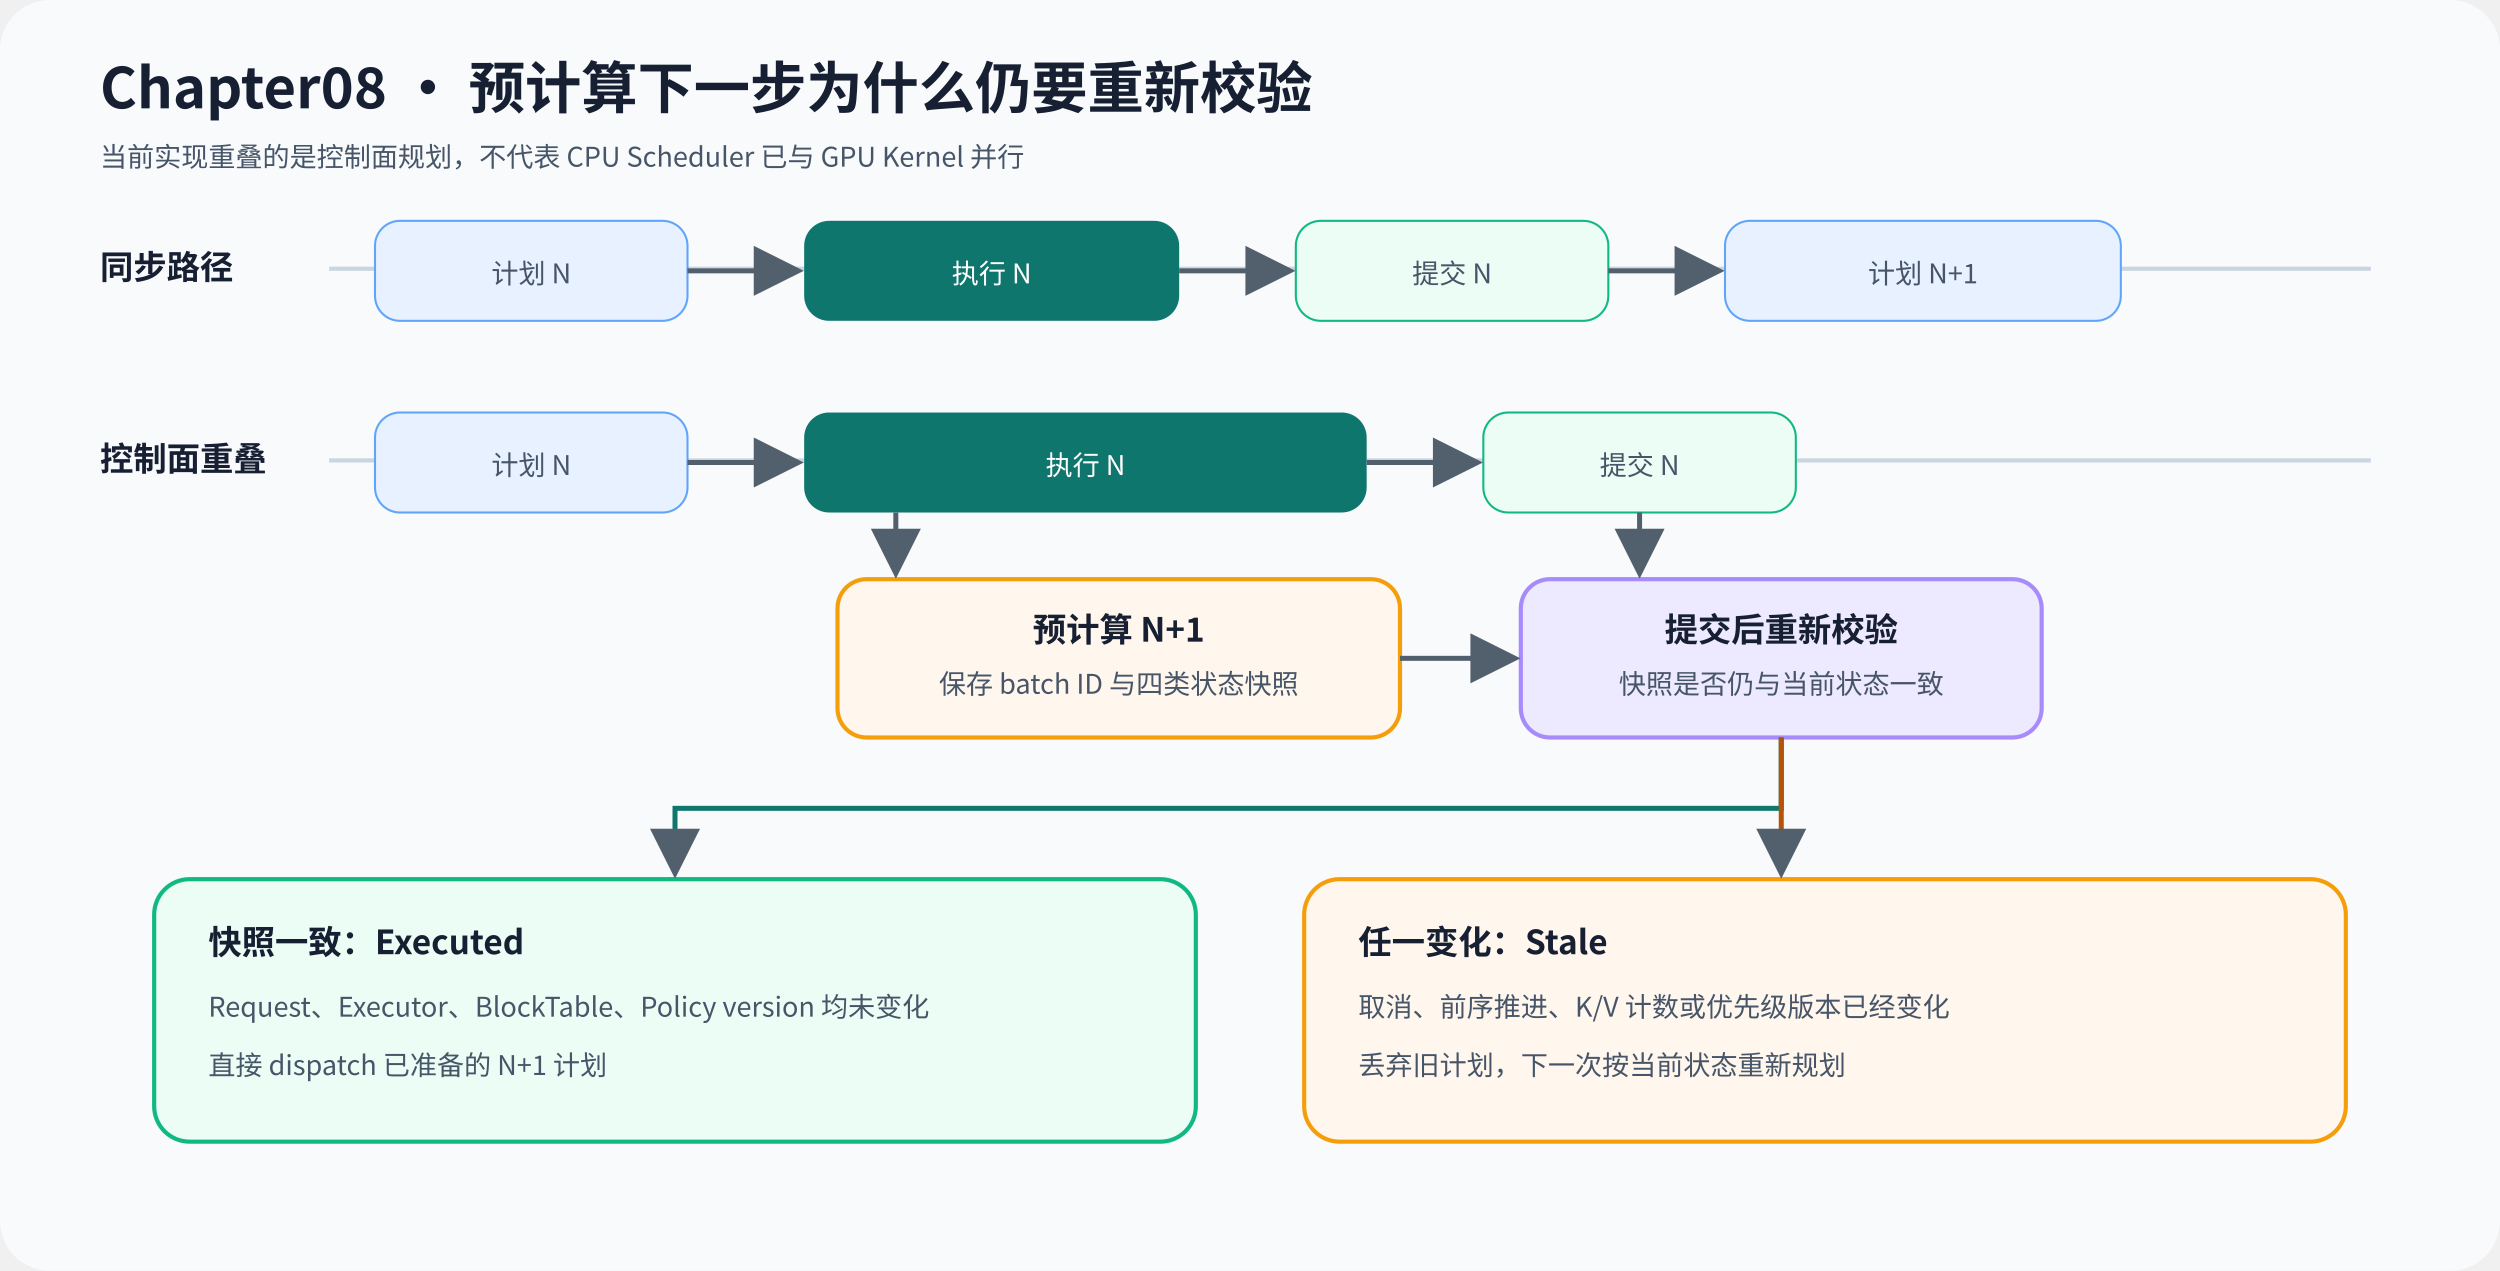
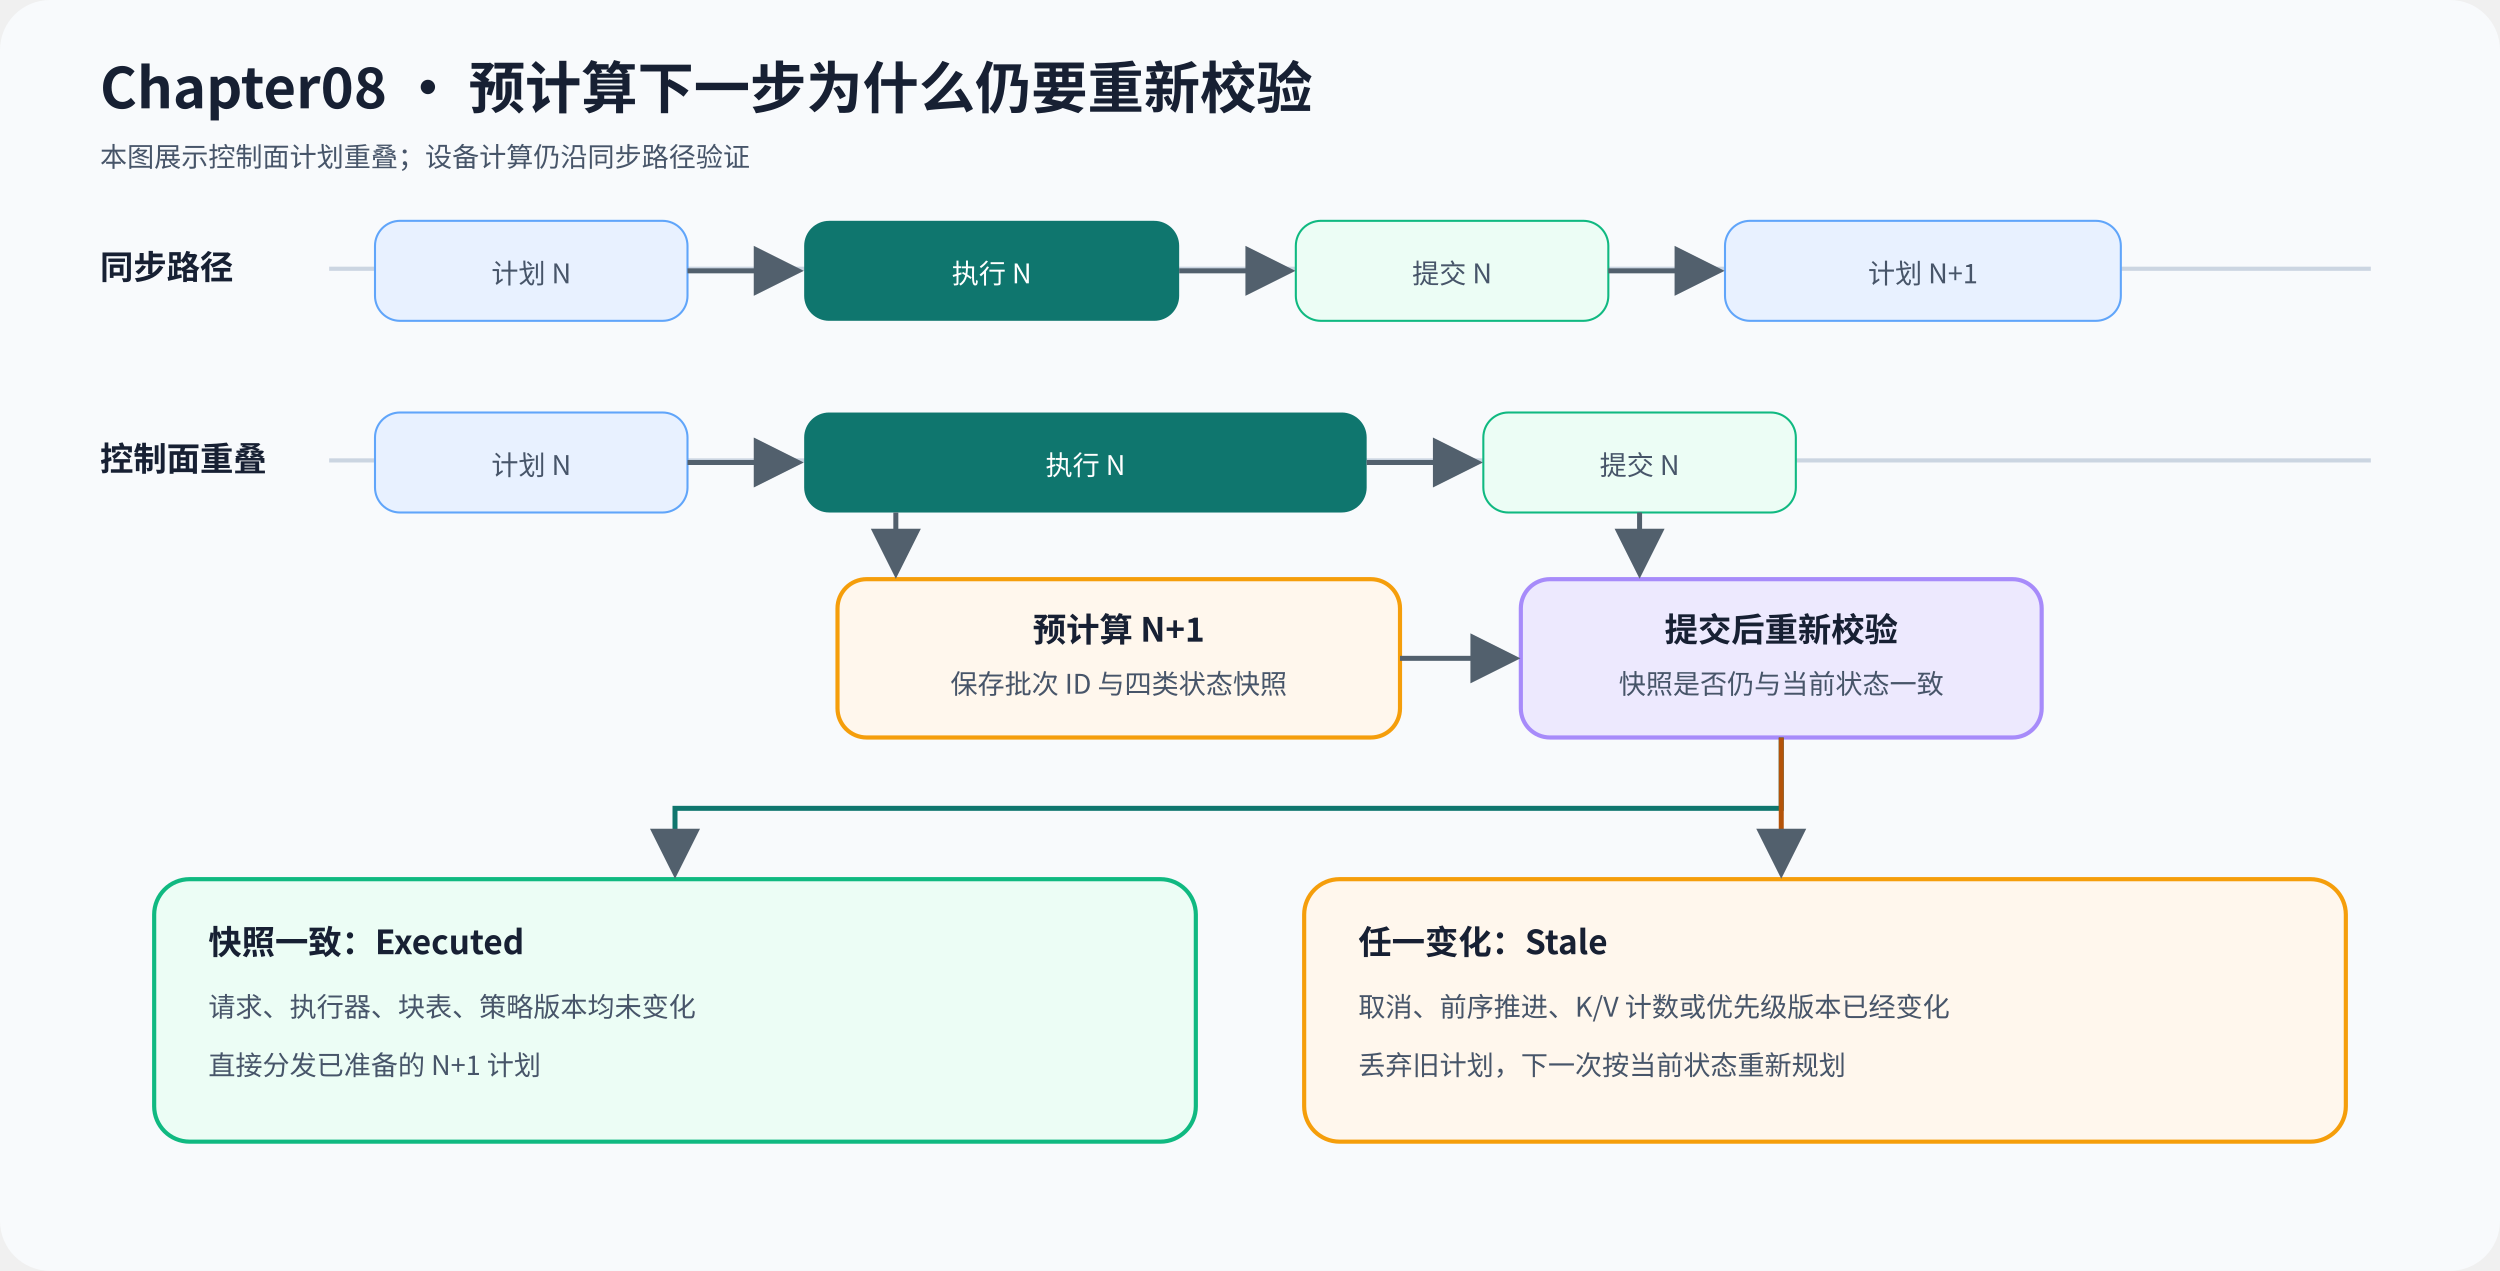
<svg xmlns="http://www.w3.org/2000/svg" viewBox="0 0 1200 610" role="img" aria-labelledby="title desc">
  <defs>
    <marker id="arrow" markerWidth="10" markerHeight="10" refX="8" refY="5" orient="auto">
      <path d="M0 0L10 5L0 10Z" fill="#52606d" />
    </marker>
    <style>
      text { font-family: "Noto Sans CJK SC", "Droid Sans Fallback", sans-serif; }
      .title { font-size: 27px; font-weight: 700; fill: #172033; }
      .label { font-size: 16px; font-weight: 700; fill: #172033; }
      .text { font-size: 13px; fill: #475569; }
      .line { fill: none; stroke: #52606d; stroke-width: 2.4; marker-end: url(#arrow); }
    </style>
  </defs>
  <rect width="1200" height="610" rx="24" fill="#f8fafc" />
  <text x="48" y="52" class="title">Chapter08 · 预计算下一步为什么仍要重新校验</text>
-   <text x="48" y="80" class="text">当前实现重叠的是控制面规划，不代表 CPU Scheduler 已与 GPU Kernel 并行</text>
+   <text x="48" y="80" class="text">本图展示控制面计划重叠；设备计算仍沿同步路径验证</text>
  <text x="48" y="134" class="label">同步路径</text>
  <line x1="158" y1="129" x2="1138" y2="129" stroke="#cbd5e1" stroke-width="2" />
  <g text-anchor="middle">
    <rect x="180" y="106" width="150" height="48" rx="12" fill="#e8f1ff" stroke="#60a5fa" />
    <text x="255" y="136" class="text">计划 N</text>
    <rect x="386" y="106" width="180" height="48" rx="12" fill="#0f766e" />
    <text x="476" y="136" font-size="13" fill="#fff">执行 N</text>
    <rect x="622" y="106" width="150" height="48" rx="12" fill="#ecfdf5" stroke="#10b981" />
    <text x="697" y="136" class="text">提交 N</text>
    <rect x="828" y="106" width="190" height="48" rx="12" fill="#e8f1ff" stroke="#60a5fa" />
    <text x="923" y="136" class="text">计划 N+1</text>
  </g>
  <path d="M330 130H381" class="line" />
  <path d="M566 130H617" class="line" />
  <path d="M772 130H823" class="line" />
  <text x="48" y="226" class="label">控制面重叠</text>
  <line x1="158" y1="221" x2="1138" y2="221" stroke="#cbd5e1" stroke-width="2" />
  <rect x="180" y="198" width="150" height="48" rx="12" fill="#e8f1ff" stroke="#60a5fa" />
  <text x="255" y="228" text-anchor="middle" class="text">计划 N</text>
  <rect x="386" y="198" width="270" height="48" rx="12" fill="#0f766e" />
  <text x="521" y="228" text-anchor="middle" font-size="13" fill="#fff">执行 N</text>
  <rect x="712" y="198" width="150" height="48" rx="12" fill="#ecfdf5" stroke="#10b981" />
  <text x="787" y="228" text-anchor="middle" class="text">提交 N</text>
  <path d="M330 222H381" class="line" />
  <path d="M656 222H707" class="line" />
  <rect x="402" y="278" width="270" height="76" rx="14" fill="#fff7ed" stroke="#f59e0b" stroke-width="2" />
  <text x="537" y="308" text-anchor="middle" class="label">预计算 N+1</text>
-   <text x="537" y="333" text-anchor="middle" class="text">保存 batch ID 与四类状态快照</text>
+   <text x="537" y="333" text-anchor="middle" class="text">保存批次 ID 与四类状态快照</text>
  <path d="M430 246V273" class="line" />
  <rect x="730" y="278" width="250" height="76" rx="14" fill="#ede9fe" stroke="#a78bfa" stroke-width="2" />
  <text x="855" y="308" text-anchor="middle" class="label">提交后重新校验</text>
  <text x="855" y="333" text-anchor="middle" class="text">快照是否仍与当前状态一致</text>
  <path d="M672 316H725" class="line" />
  <path d="M787 246V273" class="line" />
  <rect x="74" y="422" width="500" height="126" rx="17" fill="#ecfdf5" stroke="#10b981" stroke-width="2" />
  <text x="100" y="458" class="label" fill="#065f46">快照一致：Executed</text>
-   <text x="100" y="488" class="text">Request、Executor、BlockTable、Policy version 均未变化</text>
-   <text x="100" y="516" class="text">直接 dispatch 已准备的 N+1 计划</text>
+   <text x="100" y="488" class="text">请求、执行器、块表、策略版本均未变化</text>
+   <text x="100" y="516" class="text">直接分发已准备的 N+1 计划</text>
  <rect x="626" y="422" width="500" height="126" rx="17" fill="#fff7ed" stroke="#f59e0b" stroke-width="2" />
  <text x="652" y="458" class="label" fill="#92400e">任一变化：Stale</text>
  <text x="652" y="488" class="text">取消、前序推进、K/V 计数或优先级版本已经变化</text>
  <text x="652" y="516" class="text">丢弃旧计划，下一次按当前状态重新规划</text>
  <path d="M855 354V388H324V417" fill="none" stroke="#0f766e" stroke-width="2.4" marker-end="url(#arrow)" />
  <path d="M855 354V417" fill="none" stroke="#b45309" stroke-width="2.4" marker-end="url(#arrow)" />
</svg>
